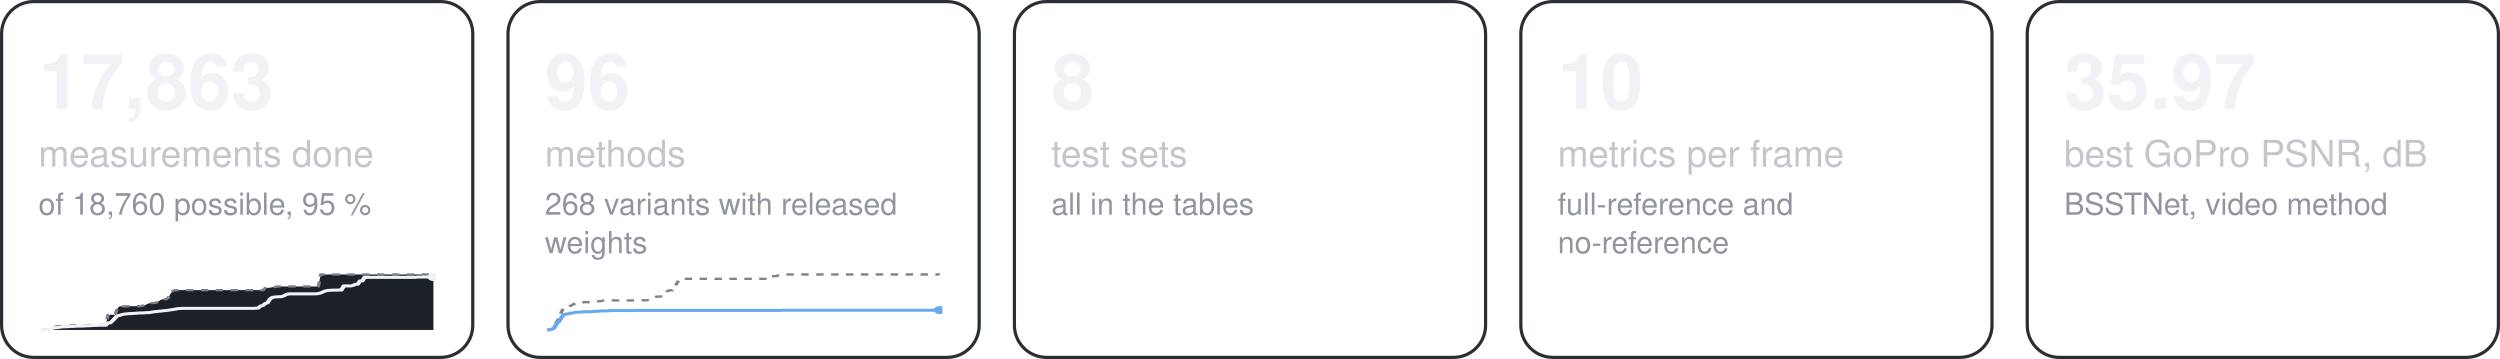
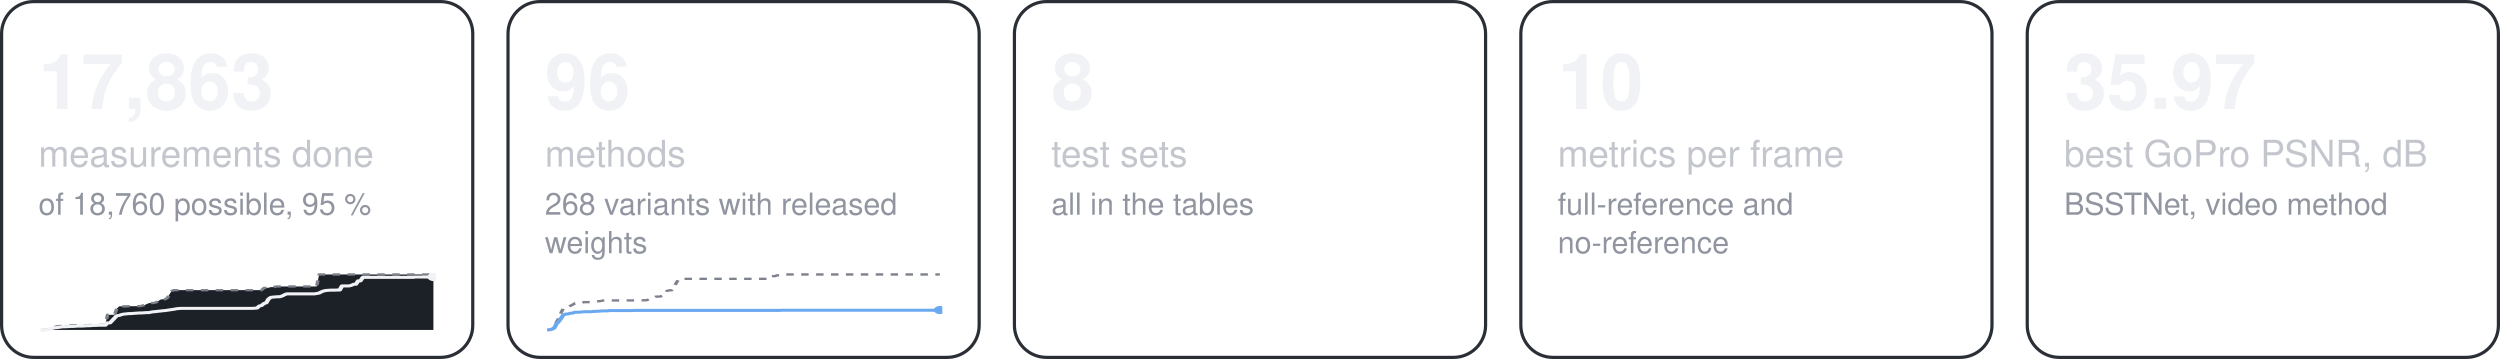
<svg xmlns="http://www.w3.org/2000/svg" viewBox="0 0 780 112" role="img" aria-label="17,863 of 18,760 measurements done; 96 methods, 268 variants" font-family="Geologica, -apple-system, 'Segoe UI', Helvetica, Arial, sans-serif">
  <g transform="translate(0 0)">
    <rect x=".5" y=".5" width="147" height="111" rx="10" fill="none" style="stroke:#2a2e35" />
    <text x="12" y="34" font-size="24" font-weight="600" style="fill:#f0f2f5">17,863</text>
    <text x="12" y="52" font-size="11.5" style="fill:#c3c6cc">measurements done</text>
    <text x="12" y="67" font-size="9.5" style="fill:#9095a0">of 18,760 possible, 95 %</text>
    <g transform="translate(12 84)">
      <svg width="124" height="20" viewBox="0 0 160 38" preserveAspectRatio="none" aria-hidden="true">
-         <polygon points="1.0,36.0 1.0,36.0 1.9,36.0 2.9,35.9 3.8,35.8 4.7,35.2 5.7,34.8 6.6,34.2 7.5,33.8 8.4,33.7 9.4,33.7 10.3,33.6 11.2,33.4 12.2,33.3 13.1,33.3 14.0,33.3 15.0,33.2 15.9,33.2 16.8,33.2 17.8,33.2 18.7,33.2 19.6,33.2 20.5,33.1 21.5,33.1 22.4,33.1 23.3,33.0 24.3,33.0 25.2,33.0 26.1,33.0 27.1,33.0 28.0,27.0 28.9,27.0 29.9,27.0 30.8,27.0 31.7,23.4 32.6,22.0 33.6,22.0 34.5,22.0 35.4,22.0 36.4,21.9 37.3,21.9 38.2,21.9 39.2,21.9 40.1,21.9 41.0,21.9 42.0,21.6 42.9,21.3 43.8,20.6 44.8,20.1 45.7,20.0 46.6,20.0 47.5,19.7 48.5,18.9 49.4,18.0 50.3,17.8 51.3,17.8 52.2,17.0 53.1,14.7 54.1,12.8 55.0,12.4 55.9,12.4 56.9,12.4 57.8,12.4 58.7,12.4 59.6,12.4 60.6,12.4 61.5,12.4 62.4,12.4 63.4,12.4 64.3,12.4 65.2,12.4 66.2,12.4 67.1,12.4 68.0,12.4 69.0,12.4 69.9,12.4 70.8,12.4 71.7,12.4 72.7,12.4 73.6,12.4 74.5,12.4 75.5,12.4 76.4,12.4 77.3,12.4 78.3,12.4 79.2,12.4 80.1,12.4 81.1,12.4 82.0,12.4 82.9,12.4 83.8,12.4 84.8,12.4 85.7,12.4 86.6,12.4 87.6,12.4 88.5,12.4 89.4,12.4 90.4,12.4 91.3,11.1 92.2,11.0 93.2,11.0 94.1,10.6 95.0,10.6 95.9,10.3 96.9,10.2 97.8,10.2 98.7,10.2 99.7,10.2 100.6,10.2 101.5,10.2 102.5,10.2 103.4,10.2 104.3,10.2 105.3,10.2 106.2,10.2 107.1,10.2 108.1,10.2 109.0,10.2 109.9,10.2 110.8,10.2 111.8,10.2 112.7,10.2 113.6,3.1 114.6,3.1 115.5,3.1 116.4,3.1 117.4,3.1 118.3,3.1 119.2,3.1 120.2,3.1 121.1,3.1 122.0,3.1 122.9,3.1 123.9,3.1 124.8,3.1 125.7,3.1 126.7,3.1 127.6,3.1 128.5,3.1 129.5,3.1 130.4,3.1 131.3,3.1 132.3,3.1 133.2,3.1 134.1,3.1 135.0,3.1 136.0,3.1 136.9,3.1 137.8,3.1 138.8,3.1 139.7,3.1 140.6,3.1 141.6,3.1 142.5,3.1 143.4,3.1 144.4,3.1 145.3,3.1 146.2,3.1 147.1,3.1 148.1,3.1 149.0,3.1 149.9,3.1 150.9,3.1 151.8,3.1 152.7,3.1 153.7,3.1 154.6,3.1 155.5,3.1 156.5,3.1 157.4,3.1 158.3,3.1 159.0,3.0 159.0,36.0" style="fill:#1c2027" />
-         <polyline points="1.0,36.0 1.9,36.0 2.9,35.9 3.8,35.8 4.7,35.2 5.7,34.8 6.6,34.2 7.5,33.8 8.4,33.7 9.4,33.7 10.3,33.6 11.2,33.4 12.2,33.3 13.1,33.3 14.0,33.3 15.0,33.2 15.9,33.2 16.8,33.2 17.8,33.2 18.7,33.2 19.6,33.2 20.5,33.1 21.5,33.1 22.4,33.1 23.3,33.0 24.3,33.0 25.2,33.0 26.1,33.0 27.1,33.0 28.0,27.0 28.9,27.0 29.9,27.0 30.8,27.0 31.7,23.4 32.6,22.0 33.6,22.0 34.5,22.0 35.4,22.0 36.4,21.9 37.3,21.9 38.2,21.9 39.2,21.9 40.1,21.9 41.0,21.9 42.0,21.6 42.9,21.3 43.8,20.6 44.8,20.1 45.7,20.0 46.6,20.0 47.5,19.7 48.5,18.9 49.4,18.0 50.3,17.8 51.3,17.8 52.2,17.0 53.1,14.7 54.1,12.8 55.0,12.4 55.9,12.4 56.9,12.4 57.8,12.4 58.7,12.4 59.6,12.4 60.6,12.4 61.5,12.4 62.4,12.4 63.4,12.4 64.3,12.4 65.2,12.4 66.2,12.4 67.1,12.4 68.0,12.4 69.0,12.4 69.9,12.4 70.8,12.4 71.7,12.4 72.7,12.4 73.6,12.4 74.5,12.4 75.5,12.4 76.4,12.4 77.3,12.4 78.3,12.4 79.2,12.4 80.1,12.4 81.1,12.4 82.0,12.4 82.9,12.4 83.8,12.4 84.8,12.4 85.7,12.4 86.6,12.4 87.6,12.4 88.5,12.4 89.4,12.4 90.4,12.4 91.3,11.1 92.2,11.0 93.2,11.0 94.1,10.6 95.0,10.6 95.9,10.3 96.9,10.2 97.8,10.2 98.7,10.2 99.7,10.2 100.6,10.2 101.5,10.2 102.5,10.2 103.4,10.2 104.3,10.2 105.3,10.2 106.2,10.2 107.1,10.2 108.1,10.2 109.0,10.2 109.9,10.2 110.8,10.2 111.8,10.2 112.7,10.2 113.6,3.1 114.6,3.1 115.5,3.1 116.4,3.1 117.4,3.1 118.3,3.1 119.2,3.1 120.2,3.1 121.1,3.1 122.0,3.1 122.9,3.1 123.9,3.1 124.8,3.1 125.7,3.1 126.7,3.1 127.6,3.1 128.5,3.1 129.5,3.1 130.4,3.1 131.3,3.1 132.3,3.1 133.2,3.1 134.1,3.1 135.0,3.1 136.0,3.1 136.9,3.1 137.8,3.1 138.8,3.1 139.7,3.1 140.6,3.1 141.6,3.1 142.5,3.1 143.4,3.1 144.4,3.1 145.3,3.1 146.2,3.1 147.1,3.1 148.1,3.1 149.0,3.1 149.9,3.1 150.9,3.1 151.8,3.1 152.7,3.1 153.7,3.1 154.6,3.1 155.5,3.1 156.5,3.1 157.4,3.1 158.3,3.1 159.0,3.0" fill="none" style="stroke:#7d828c" stroke-width="1.4" stroke-linejoin="round" stroke-dasharray="3 3" />
-         <polyline points="1.0,36.0 1.9,36.0 2.9,35.9 3.8,35.8 4.7,35.5 5.7,35.0 6.6,34.7 7.5,34.6 8.4,34.4 9.4,34.2 10.3,34.1 11.2,34.1 12.2,34.0 13.1,33.9 14.0,33.9 15.0,33.8 15.9,33.7 16.8,33.7 17.8,33.7 18.7,33.6 19.6,33.5 20.5,33.5 21.5,33.4 22.4,33.3 23.3,33.3 24.3,33.2 25.2,33.2 26.1,33.2 27.1,33.2 28.0,31.8 28.9,31.8 29.9,30.4 30.8,29.0 31.7,27.6 32.6,27.4 33.6,26.9 34.5,26.6 35.4,26.5 36.4,26.3 37.3,26.3 38.2,26.2 39.2,26.1 40.1,26.0 41.0,25.9 42.0,25.9 42.9,25.8 43.8,25.7 44.8,25.7 45.7,25.4 46.6,25.2 47.5,25.1 48.5,24.9 49.4,24.8 50.3,24.6 51.3,24.5 52.2,24.3 53.1,24.1 54.1,23.9 55.0,23.7 55.9,23.4 56.9,23.3 57.8,23.2 58.7,23.2 59.6,23.2 60.6,23.2 61.5,23.2 62.4,23.2 63.4,23.2 64.3,23.2 65.2,23.2 66.2,23.2 67.1,23.2 68.0,23.2 69.0,23.2 69.9,23.2 70.8,23.2 71.7,23.2 72.7,23.2 73.6,23.2 74.5,23.2 75.5,23.2 76.4,23.2 77.3,23.2 78.3,23.2 79.2,23.2 80.1,23.2 81.1,23.2 82.0,23.2 82.9,23.2 83.8,23.2 84.8,23.2 85.7,23.2 86.6,23.2 87.6,23.1 88.5,23.0 89.4,21.8 90.4,21.5 91.3,20.3 92.2,19.9 93.2,17.7 94.1,16.7 95.0,16.5 95.9,16.4 96.9,16.3 97.8,16.3 98.7,15.8 99.7,15.1 100.6,14.6 101.5,14.6 102.5,14.6 103.4,14.6 104.3,14.6 105.3,14.6 106.2,14.6 107.1,14.6 108.1,14.6 109.0,14.6 109.9,14.6 110.8,14.6 111.8,14.6 112.7,14.4 113.6,14.1 114.6,13.4 115.5,12.9 116.4,12.6 117.4,12.5 118.3,12.4 119.2,12.4 120.2,12.4 121.1,12.3 122.0,12.3 122.9,9.9 123.9,9.9 124.8,9.9 125.7,9.9 126.7,9.6 127.6,8.9 128.5,8.9 129.5,6.9 130.4,6.9 131.3,4.8 132.3,4.8 133.2,4.8 134.1,4.8 135.0,4.8 136.0,4.8 136.9,4.8 137.8,4.8 138.8,4.8 139.7,4.8 140.6,4.8 141.6,4.8 142.5,4.8 143.4,4.8 144.4,4.8 145.3,4.8 146.2,4.8 147.1,4.8 148.1,4.8 149.0,4.8 149.9,4.8 150.9,4.8 151.8,4.8 152.7,4.6 153.7,4.6 154.6,4.6 155.5,4.6 156.5,4.6 157.4,4.6 158.3,4.6 159.0,4.6" fill="none" style="stroke:#f0f2f5" stroke-width="1.8" stroke-linejoin="round" />
+         <polygon points="1.0,36.0 1.0,36.0 1.9,36.0 2.9,35.9 3.8,35.8 4.7,35.2 5.6,34.8 6.6,34.2 7.5,33.8 8.4,33.7 9.3,33.7 10.3,33.6 11.2,33.4 12.1,33.3 13.0,33.3 14.0,33.3 14.9,33.2 15.8,33.2 16.7,33.2 17.7,33.2 18.6,33.2 19.5,33.2 20.4,33.1 21.4,33.1 22.3,33.1 23.2,33.0 24.1,33.0 25.1,33.0 26.0,33.0 26.9,33.0 27.8,27.0 28.8,27.0 29.7,27.0 30.6,27.0 31.5,23.4 32.5,22.0 33.4,22.0 34.3,22.0 35.2,22.0 36.2,21.9 37.1,21.9 38.0,21.9 38.9,21.9 39.9,21.9 40.8,21.9 41.7,21.6 42.6,21.3 43.6,20.6 44.5,20.1 45.4,20.0 46.3,20.0 47.3,19.7 48.2,18.9 49.1,18.0 50.0,17.8 51.0,17.8 51.9,17.0 52.8,14.7 53.7,12.8 54.7,12.4 55.6,12.4 56.5,12.4 57.4,12.4 58.4,12.4 59.3,12.4 60.2,12.4 61.1,12.4 62.1,12.4 63.0,12.4 63.9,12.4 64.9,12.4 65.8,12.4 66.7,12.4 67.6,12.4 68.6,12.4 69.5,12.4 70.4,12.4 71.3,12.4 72.3,12.4 73.2,12.4 74.1,12.4 75.0,12.4 76.0,12.4 76.9,12.4 77.8,12.4 78.7,12.4 79.7,12.4 80.6,12.4 81.5,12.4 82.4,12.4 83.4,12.4 84.3,12.4 85.2,12.4 86.1,12.4 87.1,12.4 88.0,12.4 88.9,12.4 89.8,12.4 90.8,11.1 91.7,11.0 92.6,11.0 93.5,10.6 94.5,10.6 95.4,10.3 96.3,10.2 97.2,10.2 98.2,10.2 99.1,10.2 100.0,10.2 100.9,10.2 101.9,10.2 102.8,10.2 103.7,10.2 104.6,10.2 105.6,10.2 106.5,10.2 107.4,10.2 108.3,10.2 109.3,10.2 110.2,10.2 111.1,10.2 112.0,10.2 113.0,3.1 113.9,3.1 114.8,3.1 115.7,3.1 116.7,3.1 117.6,3.1 118.5,3.1 119.4,3.1 120.4,3.1 121.3,3.1 122.2,3.1 123.1,3.1 124.1,3.1 125.0,3.1 125.9,3.1 126.9,3.1 127.8,3.1 128.7,3.1 129.6,3.1 130.6,3.1 131.5,3.1 132.4,3.1 133.3,3.1 134.3,3.1 135.2,3.1 136.1,3.1 137.0,3.1 138.0,3.1 138.9,3.1 139.8,3.1 140.7,3.1 141.7,3.1 142.6,3.1 143.5,3.1 144.4,3.1 145.4,3.1 146.3,3.1 147.2,3.1 148.1,3.1 149.1,3.1 150.0,3.1 150.9,3.1 151.8,3.1 152.8,3.1 153.7,3.1 154.6,3.1 155.5,3.1 156.5,3.1 157.4,3.1 158.3,3.1 159.0,3.0 159.0,36.0" style="fill:#1c2027" />
+         <polyline points="1.0,36.0 1.9,36.0 2.9,35.9 3.8,35.8 4.7,35.2 5.6,34.8 6.6,34.2 7.5,33.8 8.4,33.7 9.3,33.7 10.3,33.6 11.2,33.4 12.1,33.3 13.0,33.3 14.0,33.3 14.9,33.2 15.8,33.2 16.7,33.2 17.7,33.2 18.6,33.2 19.5,33.2 20.4,33.1 21.4,33.1 22.3,33.1 23.2,33.0 24.1,33.0 25.1,33.0 26.0,33.0 26.9,33.0 27.8,27.0 28.8,27.0 29.7,27.0 30.6,27.0 31.5,23.4 32.5,22.0 33.4,22.0 34.3,22.0 35.2,22.0 36.2,21.9 37.1,21.9 38.0,21.9 38.9,21.9 39.9,21.9 40.8,21.9 41.7,21.6 42.6,21.3 43.6,20.6 44.5,20.1 45.4,20.0 46.3,20.0 47.3,19.7 48.2,18.9 49.1,18.0 50.0,17.8 51.0,17.8 51.9,17.0 52.8,14.7 53.7,12.8 54.7,12.4 55.6,12.4 56.5,12.4 57.4,12.4 58.4,12.4 59.3,12.4 60.2,12.4 61.1,12.4 62.1,12.4 63.0,12.4 63.9,12.4 64.9,12.4 65.8,12.4 66.7,12.4 67.6,12.4 68.6,12.4 69.5,12.4 70.4,12.4 71.3,12.4 72.3,12.4 73.2,12.4 74.1,12.4 75.0,12.4 76.0,12.4 76.9,12.4 77.8,12.4 78.7,12.4 79.7,12.4 80.6,12.4 81.5,12.4 82.4,12.4 83.4,12.4 84.3,12.4 85.2,12.4 86.1,12.4 87.1,12.4 88.0,12.4 88.9,12.4 89.8,12.4 90.8,11.1 91.7,11.0 92.6,11.0 93.5,10.6 94.5,10.6 95.4,10.3 96.3,10.2 97.2,10.2 98.2,10.2 99.1,10.2 100.0,10.2 100.9,10.2 101.9,10.2 102.8,10.2 103.7,10.2 104.6,10.2 105.6,10.2 106.5,10.2 107.4,10.2 108.3,10.2 109.3,10.2 110.2,10.2 111.1,10.2 112.0,10.2 113.0,3.1 113.9,3.1 114.8,3.1 115.7,3.1 116.7,3.1 117.6,3.1 118.5,3.1 119.4,3.1 120.4,3.1 121.3,3.1 122.2,3.1 123.1,3.1 124.1,3.1 125.0,3.1 125.9,3.1 126.9,3.1 127.8,3.1 128.7,3.1 129.6,3.1 130.6,3.1 131.5,3.1 132.4,3.1 133.3,3.1 134.3,3.1 135.2,3.1 136.1,3.1 137.0,3.1 138.0,3.1 138.9,3.1 139.8,3.1 140.7,3.1 141.7,3.1 142.6,3.1 143.5,3.1 144.4,3.1 145.4,3.1 146.3,3.1 147.2,3.1 148.1,3.1 149.1,3.1 150.0,3.1 150.9,3.1 151.8,3.1 152.8,3.1 153.7,3.1 154.6,3.1 155.5,3.1 156.5,3.1 157.4,3.1 158.3,3.1 159.0,3.0" fill="none" style="stroke:#7d828c" stroke-width="1.4" stroke-linejoin="round" stroke-dasharray="3 3" />
+         <polyline points="1.0,36.0 1.9,36.0 2.9,35.9 3.8,35.8 4.7,35.5 5.6,35.0 6.6,34.7 7.5,34.6 8.4,34.4 9.3,34.2 10.3,34.1 11.2,34.1 12.1,34.0 13.0,33.9 14.0,33.9 14.9,33.8 15.8,33.7 16.7,33.7 17.7,33.7 18.6,33.6 19.5,33.5 20.4,33.5 21.4,33.4 22.3,33.3 23.2,33.3 24.1,33.2 25.1,33.2 26.0,33.2 26.9,33.2 27.8,31.8 28.8,31.8 29.7,30.4 30.6,29.0 31.5,27.6 32.5,27.4 33.4,26.9 34.3,26.6 35.2,26.5 36.2,26.3 37.1,26.3 38.0,26.2 38.9,26.1 39.9,26.0 40.8,25.9 41.7,25.9 42.6,25.8 43.6,25.7 44.5,25.7 45.4,25.4 46.3,25.2 47.3,25.1 48.2,24.9 49.1,24.8 50.0,24.6 51.0,24.5 51.9,24.3 52.8,24.1 53.7,23.9 54.7,23.7 55.6,23.4 56.5,23.3 57.4,23.2 58.4,23.2 59.3,23.2 60.2,23.2 61.1,23.2 62.1,23.2 63.0,23.2 63.9,23.2 64.9,23.2 65.8,23.2 66.7,23.2 67.6,23.2 68.6,23.2 69.5,23.2 70.4,23.2 71.3,23.2 72.3,23.2 73.2,23.2 74.1,23.2 75.0,23.2 76.0,23.2 76.9,23.2 77.8,23.2 78.7,23.2 79.7,23.2 80.6,23.2 81.5,23.2 82.4,23.2 83.4,23.2 84.3,23.2 85.2,23.2 86.1,23.2 87.1,23.1 88.0,23.0 88.9,21.8 89.8,21.5 90.8,20.3 91.7,19.9 92.6,17.7 93.5,16.7 94.5,16.5 95.4,16.4 96.3,16.3 97.2,16.3 98.2,15.8 99.1,15.1 100.0,14.6 100.9,14.6 101.9,14.6 102.8,14.6 103.7,14.6 104.6,14.6 105.6,14.6 106.5,14.6 107.4,14.6 108.3,14.6 109.3,14.6 110.2,14.6 111.1,14.6 112.0,14.4 113.0,14.1 113.9,13.4 114.8,12.9 115.7,12.6 116.7,12.5 117.6,12.4 118.5,12.4 119.4,12.4 120.4,12.3 121.3,12.3 122.2,9.9 123.1,9.9 124.1,9.9 125.0,9.9 125.9,9.6 126.9,8.9 127.8,8.9 128.7,6.9 129.6,6.9 130.6,4.8 131.5,4.8 132.4,4.8 133.3,4.8 134.3,4.8 135.2,4.8 136.1,4.8 137.0,4.8 138.0,4.8 138.9,4.8 139.8,4.8 140.7,4.8 141.7,4.8 142.6,4.8 143.5,4.8 144.4,4.8 145.4,4.8 146.3,4.8 147.2,4.8 148.1,4.8 149.1,4.8 150.0,4.8 150.9,4.8 151.8,4.6 152.8,4.6 153.7,4.6 154.6,4.6 155.5,4.6 156.5,4.6 157.4,4.6 158.3,4.6 159.0,4.6" fill="none" style="stroke:#f0f2f5" stroke-width="1.8" stroke-linejoin="round" />
        <circle cx="159.0" cy="4.6" r="2.4" style="fill:#f0f2f5" />
      </svg>
    </g>
  </g>
  <g transform="translate(158 0)">
    <rect x=".5" y=".5" width="147" height="111" rx="10" fill="none" style="stroke:#2a2e35" />
    <text x="12" y="34" font-size="24" font-weight="600" style="fill:#f0f2f5">96</text>
    <text x="12" y="52" font-size="11.5" style="fill:#c3c6cc">methods</text>
    <text x="12" y="67" font-size="9.5" style="fill:#9095a0">268 variants with released</text>
    <text x="12" y="79" font-size="9.5" style="fill:#9095a0">weights</text>
    <g transform="translate(12 84)">
      <svg width="124" height="20" viewBox="0 0 160 38" preserveAspectRatio="none" aria-hidden="true">
-         <polyline points="1.0,36.0 1.9,35.9 2.9,35.5 3.8,34.8 4.7,31.3 5.7,29.0 6.6,25.5 7.5,23.1 8.4,22.5 9.4,22.3 10.3,21.7 11.2,21.0 12.2,20.2 13.1,20.2 14.0,20.2 15.0,19.9 15.9,19.5 16.8,19.5 17.8,19.5 18.7,19.5 19.6,19.4 20.5,19.1 21.5,19.0 22.4,18.9 23.3,18.6 24.3,18.6 25.2,18.6 26.1,18.5 27.1,18.5 28.0,18.5 28.9,18.5 29.9,18.5 30.8,18.5 31.7,18.5 32.6,18.5 33.6,18.5 34.5,18.5 35.4,18.5 36.4,18.4 37.3,18.4 38.2,18.4 39.2,18.4 40.1,18.4 41.0,18.4 42.0,18.0 42.9,17.7 43.8,16.8 44.8,16.3 45.7,16.2 46.6,16.2 47.5,15.8 48.5,14.5 49.4,12.9 50.3,12.5 51.3,12.5 52.2,11.1 53.1,8.4 54.1,6.2 55.0,5.7 55.9,5.7 56.9,5.7 57.8,5.7 58.7,5.7 59.6,5.7 60.6,5.7 61.5,5.7 62.4,5.7 63.4,5.7 64.3,5.7 65.2,5.7 66.2,5.7 67.1,5.7 68.0,5.7 69.0,5.7 69.9,5.7 70.8,5.7 71.7,5.7 72.7,5.7 73.6,5.7 74.5,5.7 75.5,5.7 76.4,5.7 77.3,5.7 78.3,5.7 79.2,5.7 80.1,5.7 81.1,5.7 82.0,5.7 82.9,5.7 83.8,5.7 84.8,5.7 85.7,5.7 86.6,5.7 87.6,5.7 88.5,5.7 89.4,5.7 90.4,5.7 91.3,4.2 92.2,4.1 93.2,4.1 94.1,3.6 95.0,3.6 95.9,3.2 96.9,3.1 97.8,3.1 98.7,3.1 99.7,3.1 100.6,3.1 101.5,3.1 102.5,3.1 103.4,3.1 104.3,3.1 105.3,3.1 106.2,3.1 107.1,3.1 108.1,3.1 109.0,3.1 109.9,3.1 110.8,3.1 111.8,3.1 112.7,3.1 113.6,3.1 114.6,3.1 115.5,3.1 116.4,3.1 117.4,3.1 118.3,3.1 119.2,3.1 120.2,3.1 121.1,3.1 122.0,3.1 122.9,3.1 123.9,3.1 124.8,3.1 125.7,3.1 126.7,3.1 127.6,3.1 128.5,3.1 129.5,3.1 130.4,3.1 131.3,3.1 132.3,3.1 133.2,3.1 134.1,3.1 135.0,3.1 136.0,3.1 136.9,3.1 137.8,3.1 138.8,3.1 139.7,3.1 140.6,3.1 141.6,3.1 142.5,3.1 143.4,3.1 144.4,3.1 145.3,3.1 146.2,3.1 147.1,3.1 148.1,3.1 149.0,3.1 149.9,3.1 150.9,3.1 151.8,3.1 152.7,3.1 153.7,3.1 154.6,3.1 155.5,3.1 156.5,3.1 157.4,3.1 158.3,3.1 159.0,3.0" fill="none" style="stroke:#7d828c" stroke-width="1.4" stroke-linejoin="round" stroke-dasharray="3 3" />
-         <polyline points="1.0,36.0 1.9,35.9 2.9,35.5 3.8,34.8 4.7,32.3 5.7,31.0 6.6,28.9 7.5,27.0 8.4,26.6 9.4,26.5 10.3,26.1 11.2,26.0 12.2,25.5 13.1,25.5 14.0,25.5 15.0,25.3 15.9,25.2 16.8,25.2 17.8,25.2 18.7,25.2 19.6,25.0 20.5,25.0 21.5,24.9 22.4,24.8 23.3,24.7 24.3,24.7 25.2,24.7 26.1,24.5 27.1,24.5 28.0,24.5 28.9,24.5 29.9,24.5 30.8,24.5 31.7,24.5 32.6,24.5 33.6,24.5 34.5,24.5 35.4,24.5 36.4,24.4 37.3,24.4 38.2,24.4 39.2,24.4 40.1,24.4 41.0,24.4 42.0,24.4 42.9,24.4 43.8,24.4 44.8,24.4 45.7,24.4 46.6,24.4 47.5,24.4 48.5,24.4 49.4,24.4 50.3,24.4 51.3,24.4 52.2,24.4 53.1,24.4 54.1,24.4 55.0,24.4 55.9,24.4 56.9,24.4 57.8,24.4 58.7,24.4 59.6,24.4 60.6,24.4 61.5,24.4 62.4,24.4 63.4,24.4 64.3,24.4 65.2,24.4 66.2,24.4 67.1,24.4 68.0,24.4 69.0,24.4 69.9,24.4 70.8,24.4 71.7,24.4 72.7,24.4 73.6,24.4 74.5,24.4 75.5,24.4 76.4,24.4 77.3,24.4 78.3,24.4 79.2,24.4 80.1,24.4 81.1,24.4 82.0,24.4 82.9,24.4 83.8,24.4 84.8,24.4 85.7,24.4 86.6,24.4 87.6,24.4 88.5,24.4 89.4,24.4 90.4,24.4 91.3,24.4 92.2,24.4 93.2,24.4 94.1,24.4 95.0,24.4 95.9,24.3 96.9,24.3 97.8,24.3 98.7,24.3 99.7,24.3 100.6,24.3 101.5,24.3 102.5,24.3 103.4,24.3 104.3,24.3 105.3,24.3 106.2,24.3 107.1,24.3 108.1,24.3 109.0,24.3 109.9,24.3 110.8,24.3 111.8,24.3 112.7,24.3 113.6,24.3 114.6,24.3 115.5,24.3 116.4,24.3 117.4,24.3 118.3,24.3 119.2,24.3 120.2,24.3 121.1,24.3 122.0,24.3 122.9,24.3 123.9,24.3 124.8,24.3 125.7,24.3 126.7,24.3 127.6,24.3 128.5,24.3 129.5,24.3 130.4,24.3 131.3,24.3 132.3,24.3 133.2,24.3 134.1,24.3 135.0,24.3 136.0,24.3 136.9,24.3 137.8,24.3 138.8,24.3 139.7,24.3 140.6,24.3 141.6,24.3 142.5,24.3 143.4,24.3 144.4,24.3 145.3,24.3 146.2,24.3 147.1,24.3 148.1,24.3 149.0,24.3 149.9,24.3 150.9,24.3 151.8,24.3 152.7,24.3 153.7,24.3 154.6,24.3 155.5,24.3 156.5,24.3 157.4,24.3 158.3,24.3 159.0,24.2" fill="none" style="stroke:#6aa8f0" stroke-width="1.8" stroke-linejoin="round" />
+         <polyline points="1.0,36.0 1.9,35.9 2.9,35.5 3.8,34.8 4.7,31.3 5.6,29.0 6.6,25.5 7.5,23.1 8.4,22.5 9.3,22.3 10.3,21.7 11.2,21.0 12.1,20.2 13.0,20.2 14.0,20.2 14.9,19.9 15.8,19.5 16.7,19.5 17.7,19.5 18.6,19.5 19.5,19.4 20.4,19.1 21.4,19.0 22.3,18.9 23.2,18.6 24.1,18.6 25.1,18.6 26.0,18.5 26.9,18.5 27.8,18.5 28.8,18.5 29.7,18.5 30.6,18.5 31.5,18.5 32.5,18.5 33.4,18.5 34.3,18.5 35.2,18.5 36.2,18.4 37.1,18.4 38.0,18.4 38.9,18.4 39.9,18.4 40.8,18.4 41.7,18.0 42.6,17.7 43.6,16.8 44.5,16.3 45.4,16.2 46.3,16.2 47.3,15.8 48.2,14.5 49.1,12.9 50.0,12.5 51.0,12.5 51.9,11.1 52.8,8.4 53.7,6.2 54.7,5.7 55.6,5.7 56.5,5.7 57.4,5.7 58.4,5.7 59.3,5.7 60.2,5.7 61.1,5.7 62.1,5.7 63.0,5.7 63.9,5.7 64.9,5.7 65.8,5.7 66.7,5.7 67.6,5.7 68.6,5.7 69.5,5.7 70.4,5.7 71.3,5.7 72.3,5.7 73.2,5.7 74.1,5.7 75.0,5.7 76.0,5.7 76.9,5.7 77.8,5.7 78.7,5.7 79.7,5.7 80.6,5.7 81.5,5.7 82.4,5.7 83.4,5.7 84.3,5.7 85.2,5.7 86.1,5.7 87.1,5.7 88.0,5.7 88.9,5.7 89.8,5.7 90.8,4.2 91.7,4.1 92.6,4.1 93.5,3.6 94.5,3.6 95.4,3.2 96.3,3.1 97.2,3.1 98.2,3.1 99.1,3.1 100.0,3.1 100.9,3.1 101.9,3.1 102.8,3.1 103.7,3.1 104.6,3.1 105.6,3.1 106.5,3.1 107.4,3.1 108.3,3.1 109.3,3.1 110.2,3.1 111.1,3.1 112.0,3.1 113.0,3.1 113.9,3.1 114.8,3.1 115.7,3.1 116.7,3.1 117.6,3.1 118.5,3.1 119.4,3.1 120.4,3.1 121.3,3.1 122.2,3.1 123.1,3.1 124.1,3.1 125.0,3.1 125.9,3.1 126.9,3.1 127.8,3.1 128.7,3.1 129.6,3.1 130.6,3.1 131.5,3.1 132.4,3.1 133.3,3.1 134.3,3.1 135.2,3.1 136.1,3.1 137.0,3.1 138.0,3.1 138.9,3.1 139.8,3.1 140.7,3.1 141.7,3.1 142.6,3.1 143.5,3.1 144.4,3.1 145.4,3.1 146.3,3.1 147.2,3.1 148.1,3.1 149.1,3.1 150.0,3.1 150.9,3.1 151.8,3.1 152.8,3.1 153.7,3.1 154.6,3.1 155.5,3.1 156.5,3.1 157.4,3.1 158.3,3.1 159.0,3.0" fill="none" style="stroke:#7d828c" stroke-width="1.4" stroke-linejoin="round" stroke-dasharray="3 3" />
+         <polyline points="1.0,36.0 1.9,35.9 2.9,35.5 3.8,34.8 4.7,32.3 5.6,31.0 6.6,28.9 7.5,27.0 8.4,26.6 9.3,26.5 10.3,26.1 11.2,26.0 12.1,25.5 13.0,25.5 14.0,25.5 14.9,25.3 15.8,25.2 16.7,25.2 17.7,25.2 18.6,25.2 19.5,25.0 20.4,25.0 21.4,24.9 22.3,24.8 23.2,24.7 24.1,24.7 25.1,24.7 26.0,24.5 26.9,24.5 27.8,24.5 28.8,24.5 29.7,24.5 30.6,24.5 31.5,24.5 32.5,24.5 33.4,24.5 34.3,24.5 35.2,24.5 36.2,24.4 37.1,24.4 38.0,24.4 38.9,24.4 39.9,24.4 40.8,24.4 41.7,24.4 42.6,24.4 43.6,24.4 44.5,24.4 45.4,24.4 46.3,24.4 47.3,24.4 48.2,24.4 49.1,24.4 50.0,24.4 51.0,24.4 51.9,24.4 52.8,24.4 53.7,24.4 54.7,24.4 55.6,24.4 56.5,24.4 57.4,24.4 58.4,24.4 59.3,24.4 60.2,24.4 61.1,24.4 62.1,24.4 63.0,24.4 63.9,24.4 64.9,24.4 65.8,24.4 66.7,24.4 67.6,24.4 68.6,24.4 69.5,24.4 70.4,24.4 71.3,24.4 72.3,24.4 73.2,24.4 74.1,24.4 75.0,24.4 76.0,24.4 76.9,24.4 77.8,24.4 78.7,24.4 79.7,24.4 80.6,24.4 81.5,24.4 82.4,24.4 83.4,24.4 84.3,24.4 85.2,24.4 86.1,24.4 87.1,24.4 88.0,24.4 88.9,24.4 89.8,24.4 90.8,24.4 91.7,24.4 92.6,24.4 93.5,24.4 94.5,24.4 95.4,24.3 96.3,24.3 97.2,24.3 98.2,24.3 99.1,24.3 100.0,24.3 100.9,24.3 101.9,24.3 102.8,24.3 103.7,24.3 104.6,24.3 105.6,24.3 106.5,24.3 107.4,24.3 108.3,24.3 109.3,24.3 110.2,24.3 111.1,24.3 112.0,24.3 113.0,24.3 113.9,24.3 114.8,24.3 115.7,24.3 116.7,24.3 117.6,24.3 118.5,24.3 119.4,24.3 120.4,24.3 121.3,24.3 122.2,24.3 123.1,24.3 124.1,24.3 125.0,24.3 125.9,24.3 126.9,24.3 127.8,24.3 128.7,24.3 129.6,24.3 130.6,24.3 131.5,24.3 132.4,24.3 133.3,24.3 134.3,24.3 135.2,24.3 136.1,24.3 137.0,24.3 138.0,24.3 138.9,24.3 139.8,24.3 140.7,24.3 141.7,24.3 142.6,24.3 143.5,24.3 144.4,24.3 145.4,24.3 146.3,24.3 147.2,24.3 148.1,24.3 149.1,24.3 150.0,24.3 150.9,24.3 151.8,24.3 152.8,24.3 153.7,24.3 154.6,24.3 155.5,24.3 156.5,24.3 157.4,24.3 158.3,24.3 159.0,24.2" fill="none" style="stroke:#6aa8f0" stroke-width="1.8" stroke-linejoin="round" />
        <circle cx="159.0" cy="24.2" r="2.4" style="fill:#6aa8f0" />
      </svg>
    </g>
  </g>
  <g transform="translate(316 0)">
    <rect x=".5" y=".5" width="147" height="111" rx="10" fill="none" style="stroke:#2a2e35" />
    <text x="12" y="34" font-size="24" font-weight="600" style="fill:#f0f2f5">8</text>
    <text x="12" y="52" font-size="11.5" style="fill:#c3c6cc">test sets</text>
    <text x="12" y="67" font-size="9.5" style="fill:#9095a0">all in the tables</text>
  </g>
  <g transform="translate(474 0)">
    <rect x=".5" y=".5" width="147" height="111" rx="10" fill="none" style="stroke:#2a2e35" />
    <text x="12" y="34" font-size="24" font-weight="600" style="fill:#f0f2f5">10</text>
    <text x="12" y="52" font-size="11.5" style="fill:#c3c6cc">metrics per frame</text>
    <text x="12" y="67" font-size="9.5" style="fill:#9095a0">full-reference and</text>
    <text x="12" y="79" font-size="9.5" style="fill:#9095a0">no-reference</text>
  </g>
  <g transform="translate(632 0)">
    <rect x=".5" y=".5" width="147" height="111" rx="10" fill="none" style="stroke:#2a2e35" />
    <text x="12" y="34" font-size="24" font-weight="600" style="fill:#f0f2f5">35.97</text>
    <text x="12" y="52" font-size="11.5" style="fill:#c3c6cc">best GoPro PSNR, dB</text>
    <text x="12" y="67" font-size="9.5" style="fill:#9095a0">BSSTNet, video method</text>
  </g>
</svg>
